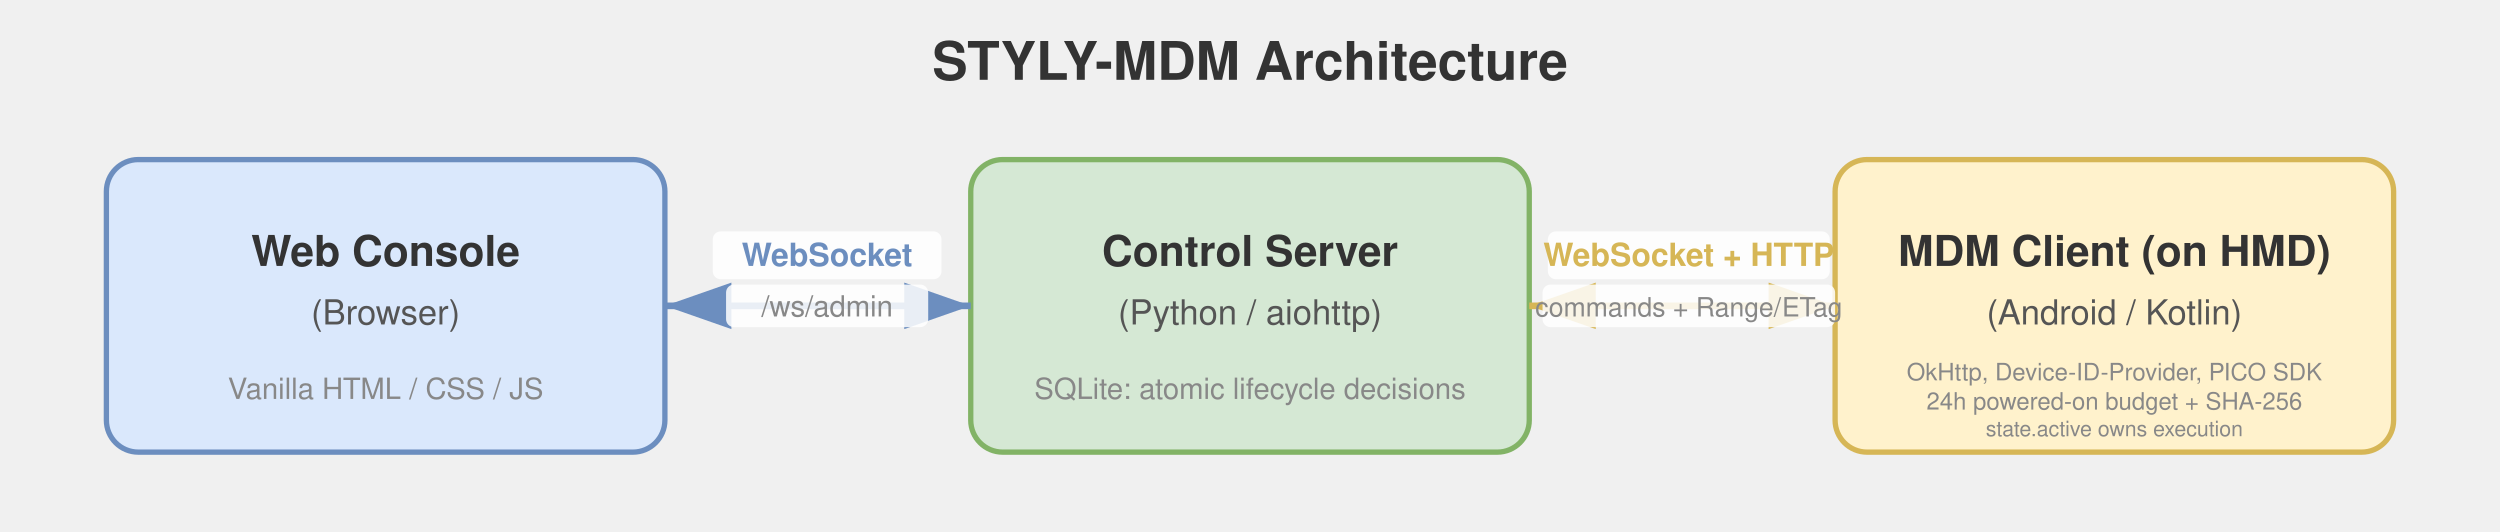
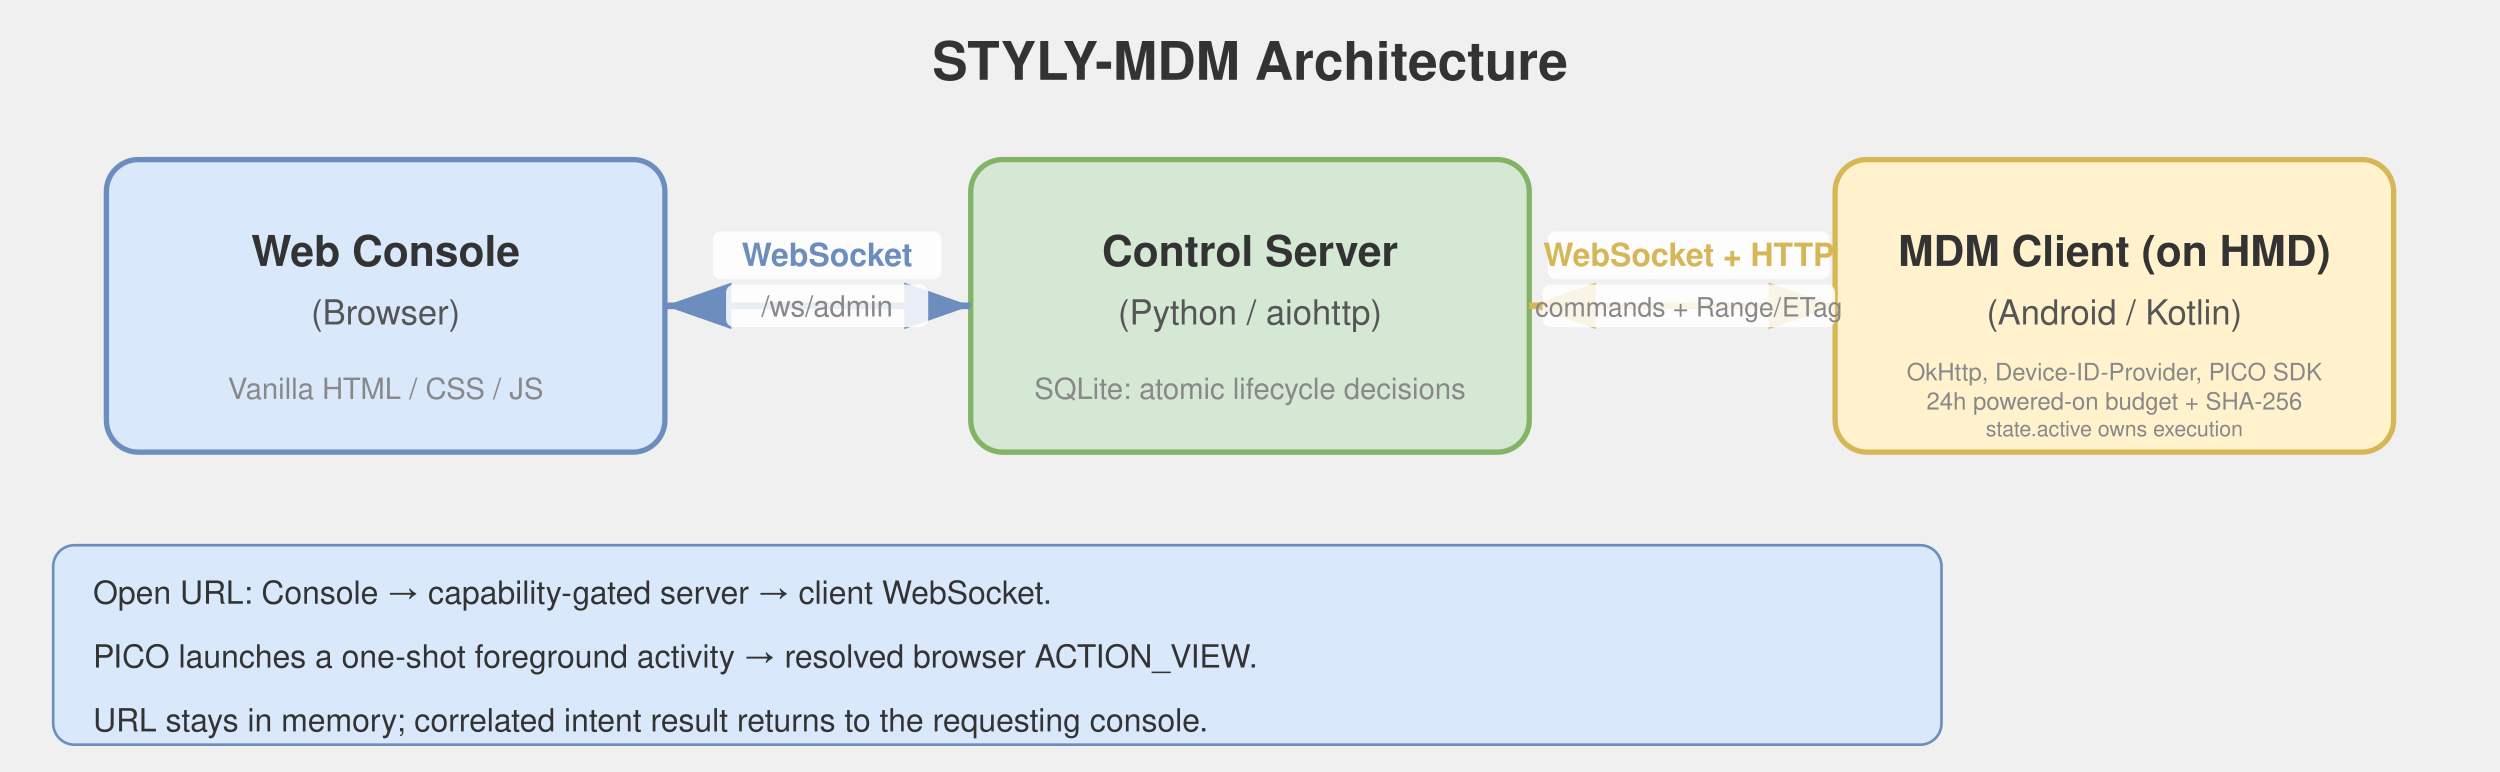
- <svg xmlns="http://www.w3.org/2000/svg" version="1.1" viewBox="0 0 940 200" font-family="Segoe UI, Helvetica, Arial, sans-serif" content="&lt;mxfile host=&quot;Claude&quot;&gt; &lt;diagram id=&quot;arch&quot; name=&quot;Architecture&quot;&gt; &lt;mxGraphModel dx=&quot;1422&quot; dy=&quot;762&quot; grid=&quot;1&quot; gridSize=&quot;10&quot; guides=&quot;1&quot; tooltips=&quot;1&quot; connect=&quot;1&quot; arrows=&quot;1&quot; fold=&quot;1&quot; page=&quot;1&quot; pageScale=&quot;1&quot; pageWidth=&quot;1169&quot; pageHeight=&quot;827&quot; math=&quot;0&quot; shadow=&quot;0&quot;&gt; &lt;root&gt; &lt;mxCell id=&quot;0&quot;/&gt; &lt;mxCell id=&quot;1&quot; parent=&quot;0&quot;/&gt; &lt;mxCell id=&quot;2&quot; value=&quot;&quot; style=&quot;rounded=1;whiteSpace=wrap;html=1;fillColor=#dae8fc;strokeColor=#6c8ebf;arcSize=10;&quot; vertex=&quot;1&quot; parent=&quot;1&quot;&gt;&lt;mxGeometry x=&quot;40&quot; y=&quot;80&quot; width=&quot;200&quot; height=&quot;100&quot; as=&quot;geometry&quot;/&gt;&lt;/mxCell&gt; &lt;mxCell id=&quot;2a&quot; value=&quot;&amp;lt;b&amp;gt;Web Console&amp;lt;/b&amp;gt;&amp;lt;br&amp;gt;(Browser)&quot; style=&quot;text;html=1;align=center;verticalAlign=middle;resizable=0;points=[];autosize=1;&quot; vertex=&quot;1&quot; parent=&quot;1&quot;&gt;&lt;mxGeometry x=&quot;95&quot; y=&quot;105&quot; width=&quot;90&quot; height=&quot;50&quot; as=&quot;geometry&quot;/&gt;&lt;/mxCell&gt; &lt;mxCell id=&quot;2b&quot; value=&quot;Vanilla HTML / CSS / JS&quot; style=&quot;text;html=1;align=center;verticalAlign=middle;fontColor=#666666;fontSize=10;&quot; vertex=&quot;1&quot; parent=&quot;1&quot;&gt;&lt;mxGeometry x=&quot;60&quot; y=&quot;155&quot; width=&quot;160&quot; height=&quot;20&quot; as=&quot;geometry&quot;/&gt;&lt;/mxCell&gt; &lt;mxCell id=&quot;3&quot; value=&quot;&quot; style=&quot;rounded=1;whiteSpace=wrap;html=1;fillColor=#d5e8d4;strokeColor=#82b366;arcSize=10;&quot; vertex=&quot;1&quot; parent=&quot;1&quot;&gt;&lt;mxGeometry x=&quot;360&quot; y=&quot;80&quot; width=&quot;220&quot; height=&quot;100&quot; as=&quot;geometry&quot;/&gt;&lt;/mxCell&gt; &lt;mxCell id=&quot;3a&quot; value=&quot;&amp;lt;b&amp;gt;Control Server&amp;lt;/b&amp;gt;&amp;lt;br&amp;gt;(Python / aiohttp)&quot; style=&quot;text;html=1;align=center;verticalAlign=middle;resizable=0;points=[];autosize=1;&quot; vertex=&quot;1&quot; parent=&quot;1&quot;&gt;&lt;mxGeometry x=&quot;405&quot; y=&quot;105&quot; width=&quot;130&quot; height=&quot;50&quot; as=&quot;geometry&quot;/&gt;&lt;/mxCell&gt; &lt;mxCell id=&quot;3b&quot; value=&quot;SQLite: atomic lifecycle decisions&quot; style=&quot;text;html=1;align=center;verticalAlign=middle;fontColor=#666666;fontSize=10;&quot; vertex=&quot;1&quot; parent=&quot;1&quot;&gt;&lt;mxGeometry x=&quot;390&quot; y=&quot;155&quot; width=&quot;160&quot; height=&quot;20&quot; as=&quot;geometry&quot;/&gt;&lt;/mxCell&gt; &lt;mxCell id=&quot;4&quot; value=&quot;&quot; style=&quot;rounded=1;whiteSpace=wrap;html=1;fillColor=#fff2cc;strokeColor=#d6b656;arcSize=10;&quot; vertex=&quot;1&quot; parent=&quot;1&quot;&gt;&lt;mxGeometry x=&quot;700&quot; y=&quot;80&quot; width=&quot;200&quot; height=&quot;100&quot; as=&quot;geometry&quot;/&gt;&lt;/mxCell&gt; &lt;mxCell id=&quot;4a&quot; value=&quot;&amp;lt;b&amp;gt;MDM Client (on HMD)&amp;lt;/b&amp;gt;&amp;lt;br&amp;gt;(Android / Kotlin)&quot; style=&quot;text;html=1;align=center;verticalAlign=middle;resizable=0;points=[];autosize=1;&quot; vertex=&quot;1&quot; parent=&quot;1&quot;&gt;&lt;mxGeometry x=&quot;740&quot; y=&quot;105&quot; width=&quot;120&quot; height=&quot;50&quot; as=&quot;geometry&quot;/&gt;&lt;/mxCell&gt; &lt;mxCell id=&quot;4b&quot; value=&quot;OkHttp, PICO SDK; resumable SHA-256; 24h powered-on budget; durable apply gate&quot; style=&quot;text;html=1;align=center;verticalAlign=middle;fontColor=#666666;fontSize=10;&quot; vertex=&quot;1&quot; parent=&quot;1&quot;&gt;&lt;mxGeometry x=&quot;705&quot; y=&quot;155&quot; width=&quot;190&quot; height=&quot;20&quot; as=&quot;geometry&quot;/&gt;&lt;/mxCell&gt; &lt;mxCell id=&quot;5&quot; style=&quot;edgeStyle=orthogonalEdgeStyle;rounded=0;orthogonalLoop=1;jettySize=auto;containsPoints=1;endArrow=block;endFill=1;startArrow=block;startFill=1;strokeWidth=2;strokeColor=#6c8ebf;&quot; edge=&quot;1&quot; parent=&quot;1&quot; source=&quot;2&quot; target=&quot;3&quot;&gt;&lt;mxGeometry relative=&quot;1&quot; as=&quot;geometry&quot;/&gt;&lt;/mxCell&gt; &lt;mxCell id=&quot;5a&quot; value=&quot;WebSocket&amp;lt;br&amp;gt;&amp;lt;font style=&amp;quot;font-size:10px&amp;quot;&amp;gt;/ws/admin&amp;lt;/font&amp;gt;&quot; style=&quot;edgeLabel;html=1;align=center;verticalAlign=middle;resizable=0;points=[];&quot; vertex=&quot;1&quot; connectable=&quot;0&quot; parent=&quot;5&quot;&gt;&lt;mxGeometry x=&quot;-0.1&quot; relative=&quot;1&quot; as=&quot;geometry&quot;&gt;&lt;mxPoint as=&quot;offset&quot;/&gt;&lt;/mxGeometry&gt;&lt;/mxCell&gt; &lt;mxCell id=&quot;6&quot; style=&quot;edgeStyle=orthogonalEdgeStyle;rounded=0;orthogonalLoop=1;jettySize=auto;containsPoints=1;endArrow=block;endFill=1;startArrow=block;startFill=1;strokeWidth=2;strokeColor=#d6b656;&quot; edge=&quot;1&quot; parent=&quot;1&quot; source=&quot;3&quot; target=&quot;4&quot;&gt;&lt;mxGeometry relative=&quot;1&quot; as=&quot;geometry&quot;/&gt;&lt;/mxCell&gt; &lt;mxCell id=&quot;6a&quot; value=&quot;WebSocket + HTTP&amp;lt;br&amp;gt;&amp;lt;font style=&amp;quot;font-size:10px&amp;quot;&amp;gt;commands + Range/ETag&amp;lt;/font&amp;gt;&quot; style=&quot;edgeLabel;html=1;align=center;verticalAlign=middle;resizable=0;points=[];&quot; vertex=&quot;1&quot; connectable=&quot;0&quot; parent=&quot;6&quot;&gt;&lt;mxGeometry x=&quot;-0.1&quot; relative=&quot;1&quot; as=&quot;geometry&quot;&gt;&lt;mxPoint as=&quot;offset&quot;/&gt;&lt;/mxGeometry&gt;&lt;/mxCell&gt; &lt;mxCell id=&quot;7&quot; value=&quot;&amp;lt;font style=&amp;quot;font-size:16px&amp;quot;&amp;gt;&amp;lt;b&amp;gt;STYLY-MDM Architecture&amp;lt;/b&amp;gt;&amp;lt;/font&amp;gt;&quot; style=&quot;text;html=1;align=center;verticalAlign=middle;resizable=0;points=[];autosize=1;&quot; vertex=&quot;1&quot; parent=&quot;1&quot;&gt;&lt;mxGeometry x=&quot;350&quot; y=&quot;20&quot; width=&quot;240&quot; height=&quot;40&quot; as=&quot;geometry&quot;/&gt;&lt;/mxCell&gt; &lt;/root&gt; &lt;/mxGraphModel&gt; &lt;/diagram&gt; &lt;/mxfile&gt;">
+ <svg xmlns="http://www.w3.org/2000/svg" version="1.1" viewBox="0 0 940 290" font-family="Segoe UI, Helvetica, Arial, sans-serif" content="&lt;mxfile host=&quot;Claude&quot;&gt; &lt;diagram id=&quot;arch&quot; name=&quot;Architecture&quot;&gt; &lt;mxGraphModel dx=&quot;1422&quot; dy=&quot;762&quot; grid=&quot;1&quot; gridSize=&quot;10&quot; guides=&quot;1&quot; tooltips=&quot;1&quot; connect=&quot;1&quot; arrows=&quot;1&quot; fold=&quot;1&quot; page=&quot;1&quot; pageScale=&quot;1&quot; pageWidth=&quot;1169&quot; pageHeight=&quot;827&quot; math=&quot;0&quot; shadow=&quot;0&quot;&gt; &lt;root&gt; &lt;mxCell id=&quot;0&quot;/&gt; &lt;mxCell id=&quot;1&quot; parent=&quot;0&quot;/&gt; &lt;mxCell id=&quot;2&quot; value=&quot;&quot; style=&quot;rounded=1;whiteSpace=wrap;html=1;fillColor=#dae8fc;strokeColor=#6c8ebf;arcSize=10;&quot; vertex=&quot;1&quot; parent=&quot;1&quot;&gt;&lt;mxGeometry x=&quot;40&quot; y=&quot;80&quot; width=&quot;200&quot; height=&quot;100&quot; as=&quot;geometry&quot;/&gt;&lt;/mxCell&gt; &lt;mxCell id=&quot;2a&quot; value=&quot;&amp;lt;b&amp;gt;Web Console&amp;lt;/b&amp;gt;&amp;lt;br&amp;gt;(Browser)&quot; style=&quot;text;html=1;align=center;verticalAlign=middle;resizable=0;points=[];autosize=1;&quot; vertex=&quot;1&quot; parent=&quot;1&quot;&gt;&lt;mxGeometry x=&quot;95&quot; y=&quot;105&quot; width=&quot;90&quot; height=&quot;50&quot; as=&quot;geometry&quot;/&gt;&lt;/mxCell&gt; &lt;mxCell id=&quot;2b&quot; value=&quot;Vanilla HTML / CSS / JS&quot; style=&quot;text;html=1;align=center;verticalAlign=middle;fontColor=#666666;fontSize=10;&quot; vertex=&quot;1&quot; parent=&quot;1&quot;&gt;&lt;mxGeometry x=&quot;60&quot; y=&quot;155&quot; width=&quot;160&quot; height=&quot;20&quot; as=&quot;geometry&quot;/&gt;&lt;/mxCell&gt; &lt;mxCell id=&quot;3&quot; value=&quot;&quot; style=&quot;rounded=1;whiteSpace=wrap;html=1;fillColor=#d5e8d4;strokeColor=#82b366;arcSize=10;&quot; vertex=&quot;1&quot; parent=&quot;1&quot;&gt;&lt;mxGeometry x=&quot;360&quot; y=&quot;80&quot; width=&quot;220&quot; height=&quot;100&quot; as=&quot;geometry&quot;/&gt;&lt;/mxCell&gt; &lt;mxCell id=&quot;3a&quot; value=&quot;&amp;lt;b&amp;gt;Control Server&amp;lt;/b&amp;gt;&amp;lt;br&amp;gt;(Python / aiohttp)&quot; style=&quot;text;html=1;align=center;verticalAlign=middle;resizable=0;points=[];autosize=1;&quot; vertex=&quot;1&quot; parent=&quot;1&quot;&gt;&lt;mxGeometry x=&quot;405&quot; y=&quot;105&quot; width=&quot;130&quot; height=&quot;50&quot; as=&quot;geometry&quot;/&gt;&lt;/mxCell&gt; &lt;mxCell id=&quot;3b&quot; value=&quot;SQLite: atomic lifecycle decisions&quot; style=&quot;text;html=1;align=center;verticalAlign=middle;fontColor=#666666;fontSize=10;&quot; vertex=&quot;1&quot; parent=&quot;1&quot;&gt;&lt;mxGeometry x=&quot;390&quot; y=&quot;155&quot; width=&quot;160&quot; height=&quot;20&quot; as=&quot;geometry&quot;/&gt;&lt;/mxCell&gt; &lt;mxCell id=&quot;4&quot; value=&quot;&quot; style=&quot;rounded=1;whiteSpace=wrap;html=1;fillColor=#fff2cc;strokeColor=#d6b656;arcSize=10;&quot; vertex=&quot;1&quot; parent=&quot;1&quot;&gt;&lt;mxGeometry x=&quot;700&quot; y=&quot;80&quot; width=&quot;200&quot; height=&quot;100&quot; as=&quot;geometry&quot;/&gt;&lt;/mxCell&gt; &lt;mxCell id=&quot;4a&quot; value=&quot;&amp;lt;b&amp;gt;MDM Client (on HMD)&amp;lt;/b&amp;gt;&amp;lt;br&amp;gt;(Android / Kotlin)&quot; style=&quot;text;html=1;align=center;verticalAlign=middle;resizable=0;points=[];autosize=1;&quot; vertex=&quot;1&quot; parent=&quot;1&quot;&gt;&lt;mxGeometry x=&quot;740&quot; y=&quot;105&quot; width=&quot;120&quot; height=&quot;50&quot; as=&quot;geometry&quot;/&gt;&lt;/mxCell&gt; &lt;mxCell id=&quot;4b&quot; value=&quot;OkHttp, PICO SDK; resumable SHA-256; 24h powered-on budget; durable apply gate&quot; style=&quot;text;html=1;align=center;verticalAlign=middle;fontColor=#666666;fontSize=10;&quot; vertex=&quot;1&quot; parent=&quot;1&quot;&gt;&lt;mxGeometry x=&quot;705&quot; y=&quot;155&quot; width=&quot;190&quot; height=&quot;20&quot; as=&quot;geometry&quot;/&gt;&lt;/mxCell&gt; &lt;mxCell id=&quot;5&quot; style=&quot;edgeStyle=orthogonalEdgeStyle;rounded=0;orthogonalLoop=1;jettySize=auto;containsPoints=1;endArrow=block;endFill=1;startArrow=block;startFill=1;strokeWidth=2;strokeColor=#6c8ebf;&quot; edge=&quot;1&quot; parent=&quot;1&quot; source=&quot;2&quot; target=&quot;3&quot;&gt;&lt;mxGeometry relative=&quot;1&quot; as=&quot;geometry&quot;/&gt;&lt;/mxCell&gt; &lt;mxCell id=&quot;5a&quot; value=&quot;WebSocket&amp;lt;br&amp;gt;&amp;lt;font style=&amp;quot;font-size:10px&amp;quot;&amp;gt;/ws/admin&amp;lt;/font&amp;gt;&quot; style=&quot;edgeLabel;html=1;align=center;verticalAlign=middle;resizable=0;points=[];&quot; vertex=&quot;1&quot; connectable=&quot;0&quot; parent=&quot;5&quot;&gt;&lt;mxGeometry x=&quot;-0.1&quot; relative=&quot;1&quot; as=&quot;geometry&quot;&gt;&lt;mxPoint as=&quot;offset&quot;/&gt;&lt;/mxGeometry&gt;&lt;/mxCell&gt; &lt;mxCell id=&quot;6&quot; style=&quot;edgeStyle=orthogonalEdgeStyle;rounded=0;orthogonalLoop=1;jettySize=auto;containsPoints=1;endArrow=block;endFill=1;startArrow=block;startFill=1;strokeWidth=2;strokeColor=#d6b656;&quot; edge=&quot;1&quot; parent=&quot;1&quot; source=&quot;3&quot; target=&quot;4&quot;&gt;&lt;mxGeometry relative=&quot;1&quot; as=&quot;geometry&quot;/&gt;&lt;/mxCell&gt; &lt;mxCell id=&quot;6a&quot; value=&quot;WebSocket + HTTP&amp;lt;br&amp;gt;&amp;lt;font style=&amp;quot;font-size:10px&amp;quot;&amp;gt;commands + Range/ETag&amp;lt;/font&amp;gt;&quot; style=&quot;edgeLabel;html=1;align=center;verticalAlign=middle;resizable=0;points=[];&quot; vertex=&quot;1&quot; connectable=&quot;0&quot; parent=&quot;6&quot;&gt;&lt;mxGeometry x=&quot;-0.1&quot; relative=&quot;1&quot; as=&quot;geometry&quot;&gt;&lt;mxPoint as=&quot;offset&quot;/&gt;&lt;/mxGeometry&gt;&lt;/mxCell&gt; &lt;mxCell id=&quot;7&quot; value=&quot;&amp;lt;font style=&amp;quot;font-size:16px&amp;quot;&amp;gt;&amp;lt;b&amp;gt;STYLY-MDM Architecture&amp;lt;/b&amp;gt;&amp;lt;/font&amp;gt;&quot; style=&quot;text;html=1;align=center;verticalAlign=middle;resizable=0;points=[];autosize=1;&quot; vertex=&quot;1&quot; parent=&quot;1&quot;&gt;&lt;mxGeometry x=&quot;350&quot; y=&quot;20&quot; width=&quot;240&quot; height=&quot;40&quot; as=&quot;geometry&quot;/&gt;&lt;/mxCell&gt; &lt;mxCell id=&quot;browser-controls-note&quot; value=&quot;Open URL: Console → capability-gated server → client WebSocket.&amp;lt;br&amp;gt;PICO launches a one-shot foreground activity → resolved browser ACTION_VIEW.&amp;lt;br&amp;gt;URL stays in memory; correlated intent result returns to the requesting console.&quot; style=&quot;rounded=1;whiteSpace=wrap;html=1;fillColor=#dae8fc;strokeColor=#6c8ebf;fontSize=12;align=left;spacingLeft=15;&quot; vertex=&quot;1&quot; parent=&quot;1&quot;&gt;&lt;mxGeometry x=&quot;20&quot; y=&quot;205&quot; width=&quot;710&quot; height=&quot;75&quot; as=&quot;geometry&quot;/&gt;&lt;/mxCell&gt; &lt;/root&gt; &lt;/mxGraphModel&gt; &lt;/diagram&gt; &lt;/mxfile&gt;">
  <text x="470" y="30" text-anchor="middle" font-size="20" font-weight="bold" fill="#333">STYLY-MDM Architecture</text>
  <rect x="40" y="60" width="210" height="110" rx="12" ry="12" fill="#dae8fc" stroke="#6c8ebf" stroke-width="2" />
  <text x="145" y="100" text-anchor="middle" font-size="16" font-weight="bold" fill="#333">Web Console</text>
  <text x="145" y="122" text-anchor="middle" font-size="13" fill="#555">(Browser)</text>
  <text x="145" y="150" text-anchor="middle" font-size="11" fill="#888">Vanilla HTML / CSS / JS</text>
  <rect x="365" y="60" width="210" height="110" rx="12" ry="12" fill="#d5e8d4" stroke="#82b366" stroke-width="2" />
  <text x="470" y="100" text-anchor="middle" font-size="16" font-weight="bold" fill="#333">Control Server</text>
  <text x="470" y="122" text-anchor="middle" font-size="13" fill="#555">(Python / aiohttp)</text>
  <text x="470" y="150" text-anchor="middle" font-size="11" fill="#888">SQLite: atomic lifecycle decisions</text>
  <rect x="690" y="60" width="210" height="110" rx="12" ry="12" fill="#fff2cc" stroke="#d6b656" stroke-width="2" />
  <text x="795" y="100" text-anchor="middle" font-size="16" font-weight="bold" fill="#333">MDM Client (on HMD)</text>
  <text x="795" y="122" text-anchor="middle" font-size="13" fill="#555">(Android / Kotlin)</text>
  <text x="795" y="143" text-anchor="middle" font-size="9" fill="#888">OkHttp, Device-ID-Provider, PICO SDK</text>
  <text x="795" y="154" text-anchor="middle" font-size="9" fill="#888">24h powered-on budget + SHA-256</text>
  <text x="795" y="164" text-anchor="middle" font-size="8" fill="#888">state.active owns execution</text>
  <defs>
    <marker id="arrowRight" markerWidth="10" markerHeight="7" refX="10" refY="3.5" orient="auto">
      <polygon points="0 0, 10 3.5, 0 7" fill="#6c8ebf" />
    </marker>
    <marker id="arrowLeft" markerWidth="10" markerHeight="7" refX="0" refY="3.5" orient="auto">
      <polygon points="10 0, 0 3.5, 10 7" fill="#6c8ebf" />
    </marker>
    <marker id="arrowRight2" markerWidth="10" markerHeight="7" refX="10" refY="3.5" orient="auto">
      <polygon points="0 0, 10 3.5, 0 7" fill="#d6b656" />
    </marker>
    <marker id="arrowLeft2" markerWidth="10" markerHeight="7" refX="0" refY="3.5" orient="auto">
      <polygon points="10 0, 0 3.5, 10 7" fill="#d6b656" />
    </marker>
  </defs>
  <line x1="250" y1="115" x2="365" y2="115" stroke="#6c8ebf" stroke-width="2.5" marker-start="url(#arrowLeft)" marker-end="url(#arrowRight)" />
  <rect x="268" y="87" width="86" height="18" rx="3" fill="white" fill-opacity="0.85" />
  <text x="311" y="100" text-anchor="middle" font-size="12" font-weight="bold" fill="#6c8ebf">WebSocket</text>
  <rect x="273" y="107" width="76" height="16" rx="3" fill="white" fill-opacity="0.85" />
  <text x="311" y="119" text-anchor="middle" font-size="11" fill="#888">/ws/admin</text>
  <line x1="575" y1="115" x2="690" y2="115" stroke="#d6b656" stroke-width="2.5" marker-start="url(#arrowLeft2)" marker-end="url(#arrowRight2)" />
  <rect x="582" y="87" width="106" height="18" rx="3" fill="white" fill-opacity="0.85" />
  <text x="635" y="100" text-anchor="middle" font-size="12" font-weight="bold" fill="#d6b656">WebSocket + HTTP</text>
  <rect x="580" y="107" width="110" height="16" rx="3" fill="white" fill-opacity="0.85" />
  <text x="635" y="119" text-anchor="middle" font-size="10" fill="#888">commands + Range/ETag</text>
+   <g id="browser-controls-note">
+     <rect x="20" y="205" width="710" height="75" rx="8" fill="#dae8fc" stroke="#6c8ebf" />
+     <text x="35" y="227" font-size="12" fill="#333">Open URL: Console → capability-gated server → client WebSocket.</text>
+     <text x="35" y="251" font-size="12" fill="#333">PICO launches a one-shot foreground activity → resolved browser ACTION_VIEW.</text>
+     <text x="35" y="275" font-size="12" fill="#333">URL stays in memory; correlated intent result returns to the requesting console.</text>
+   </g>
</svg>
